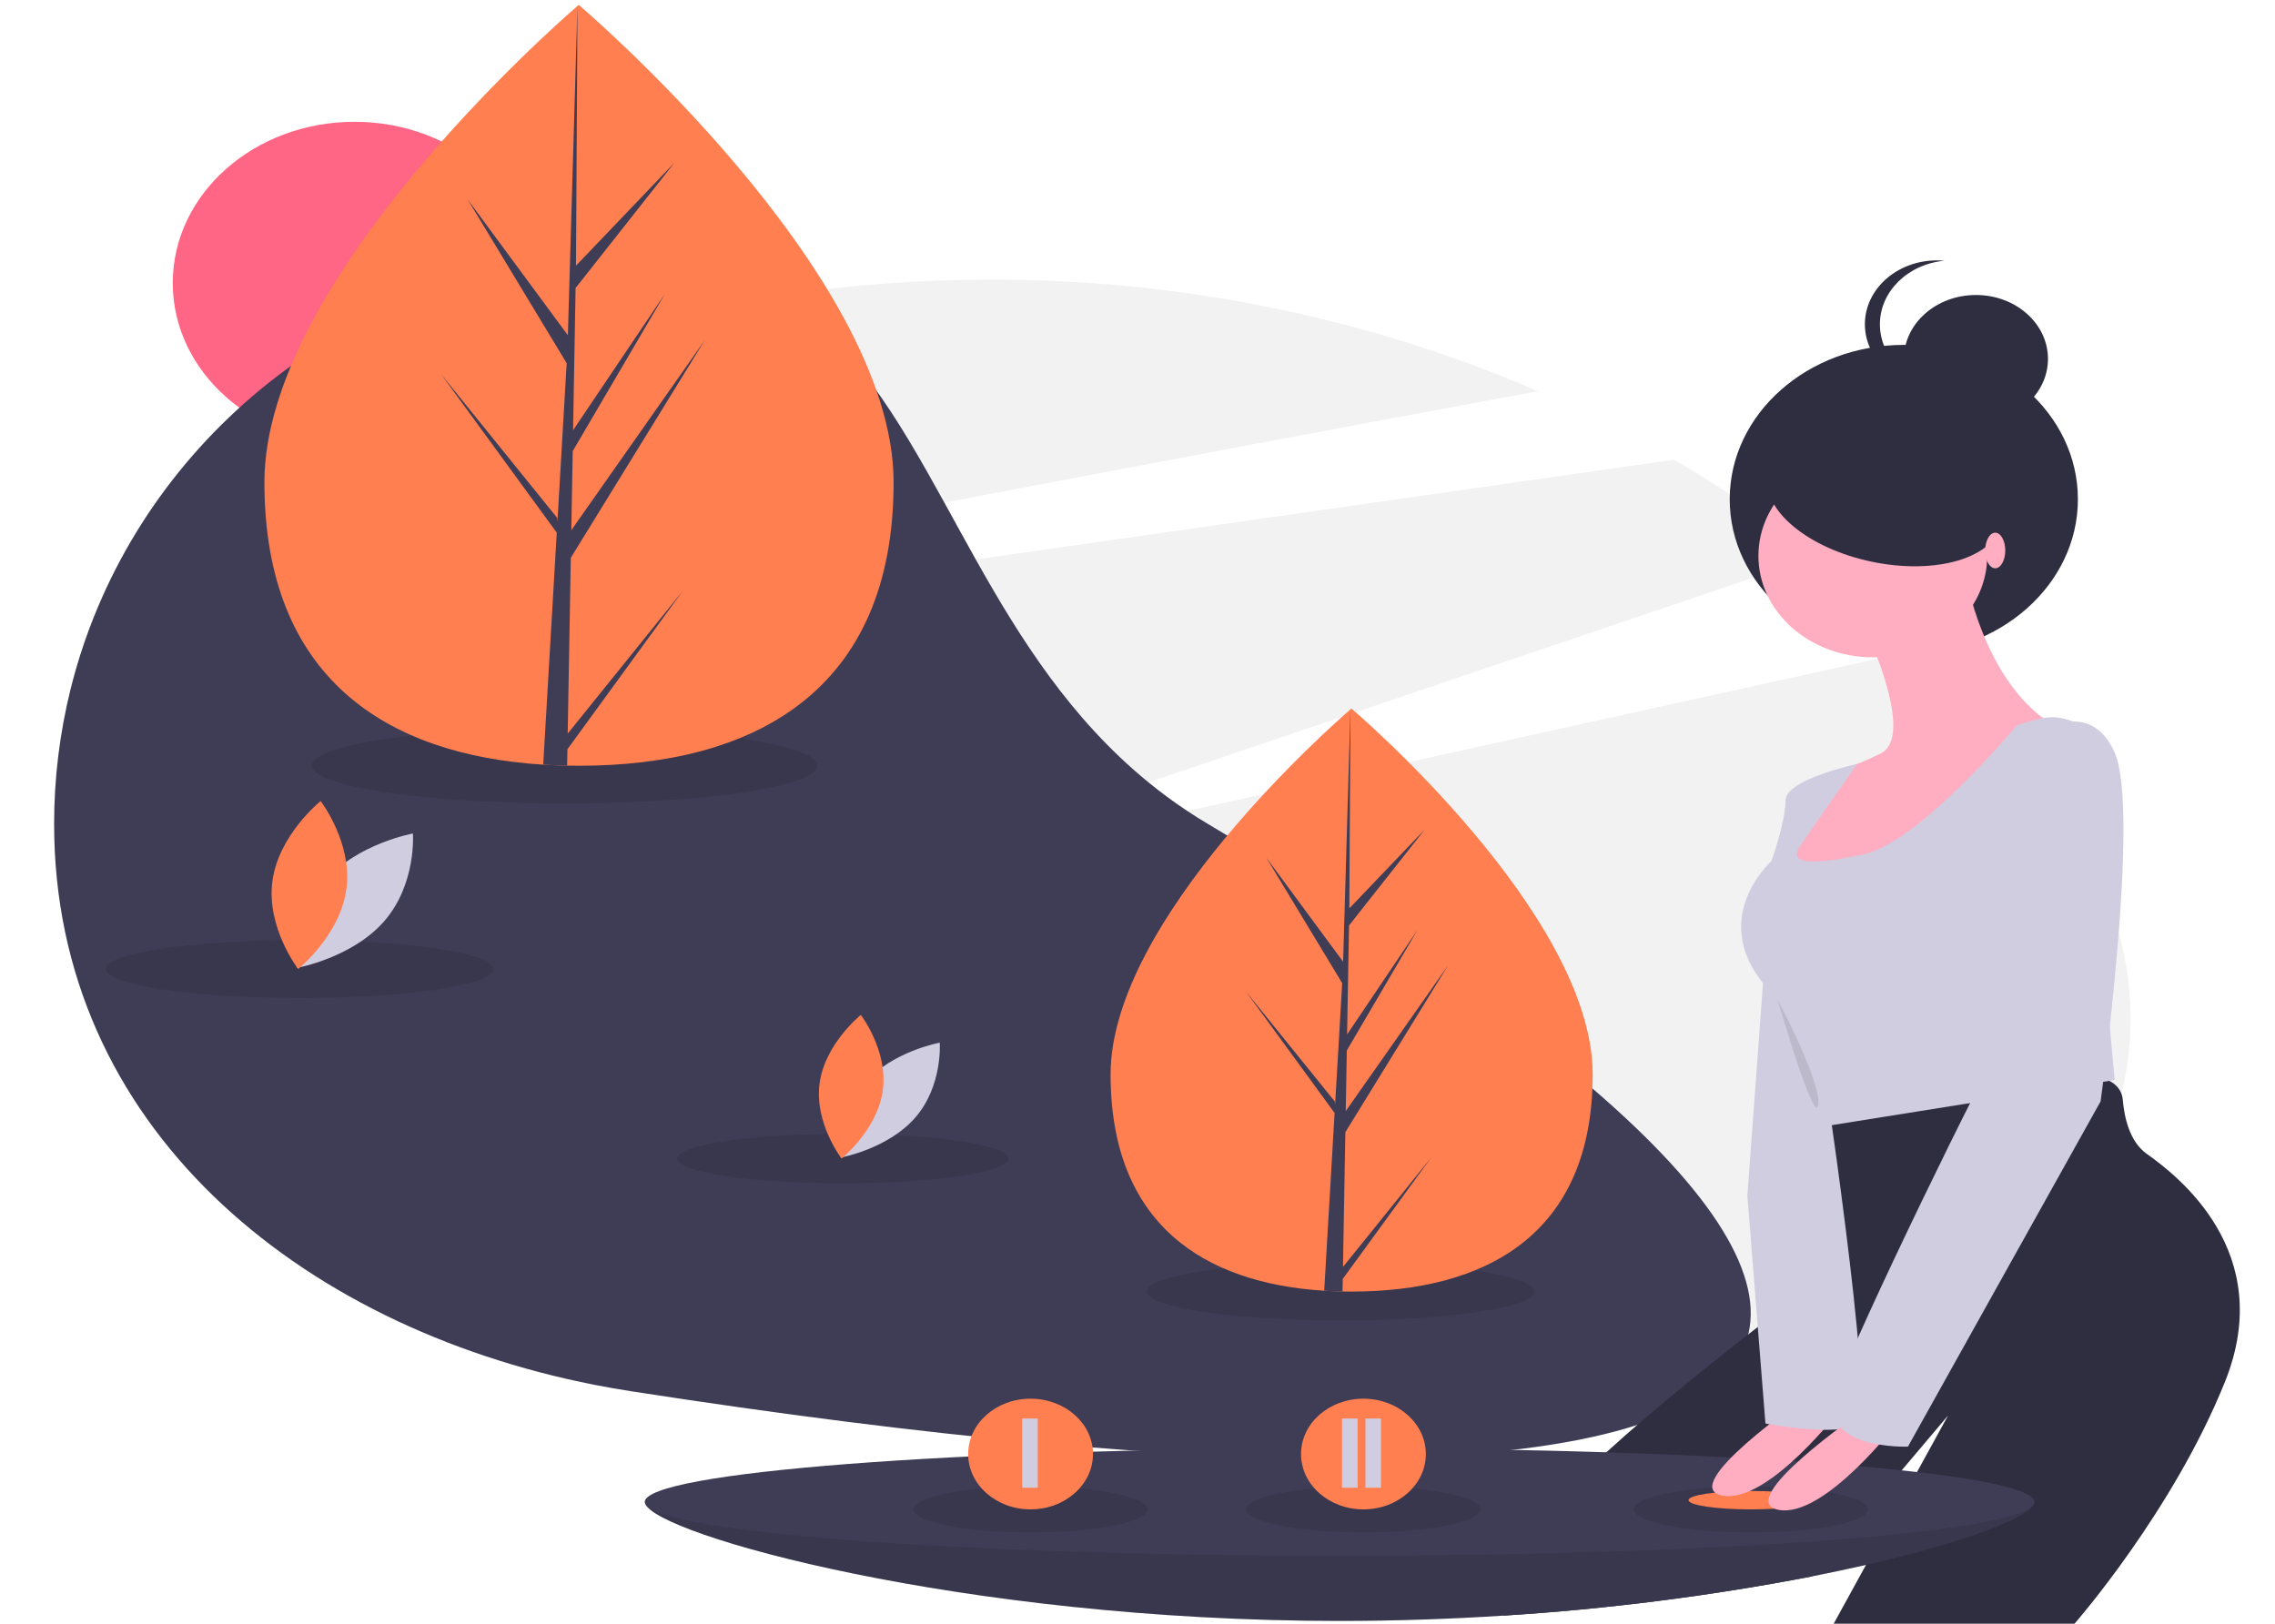
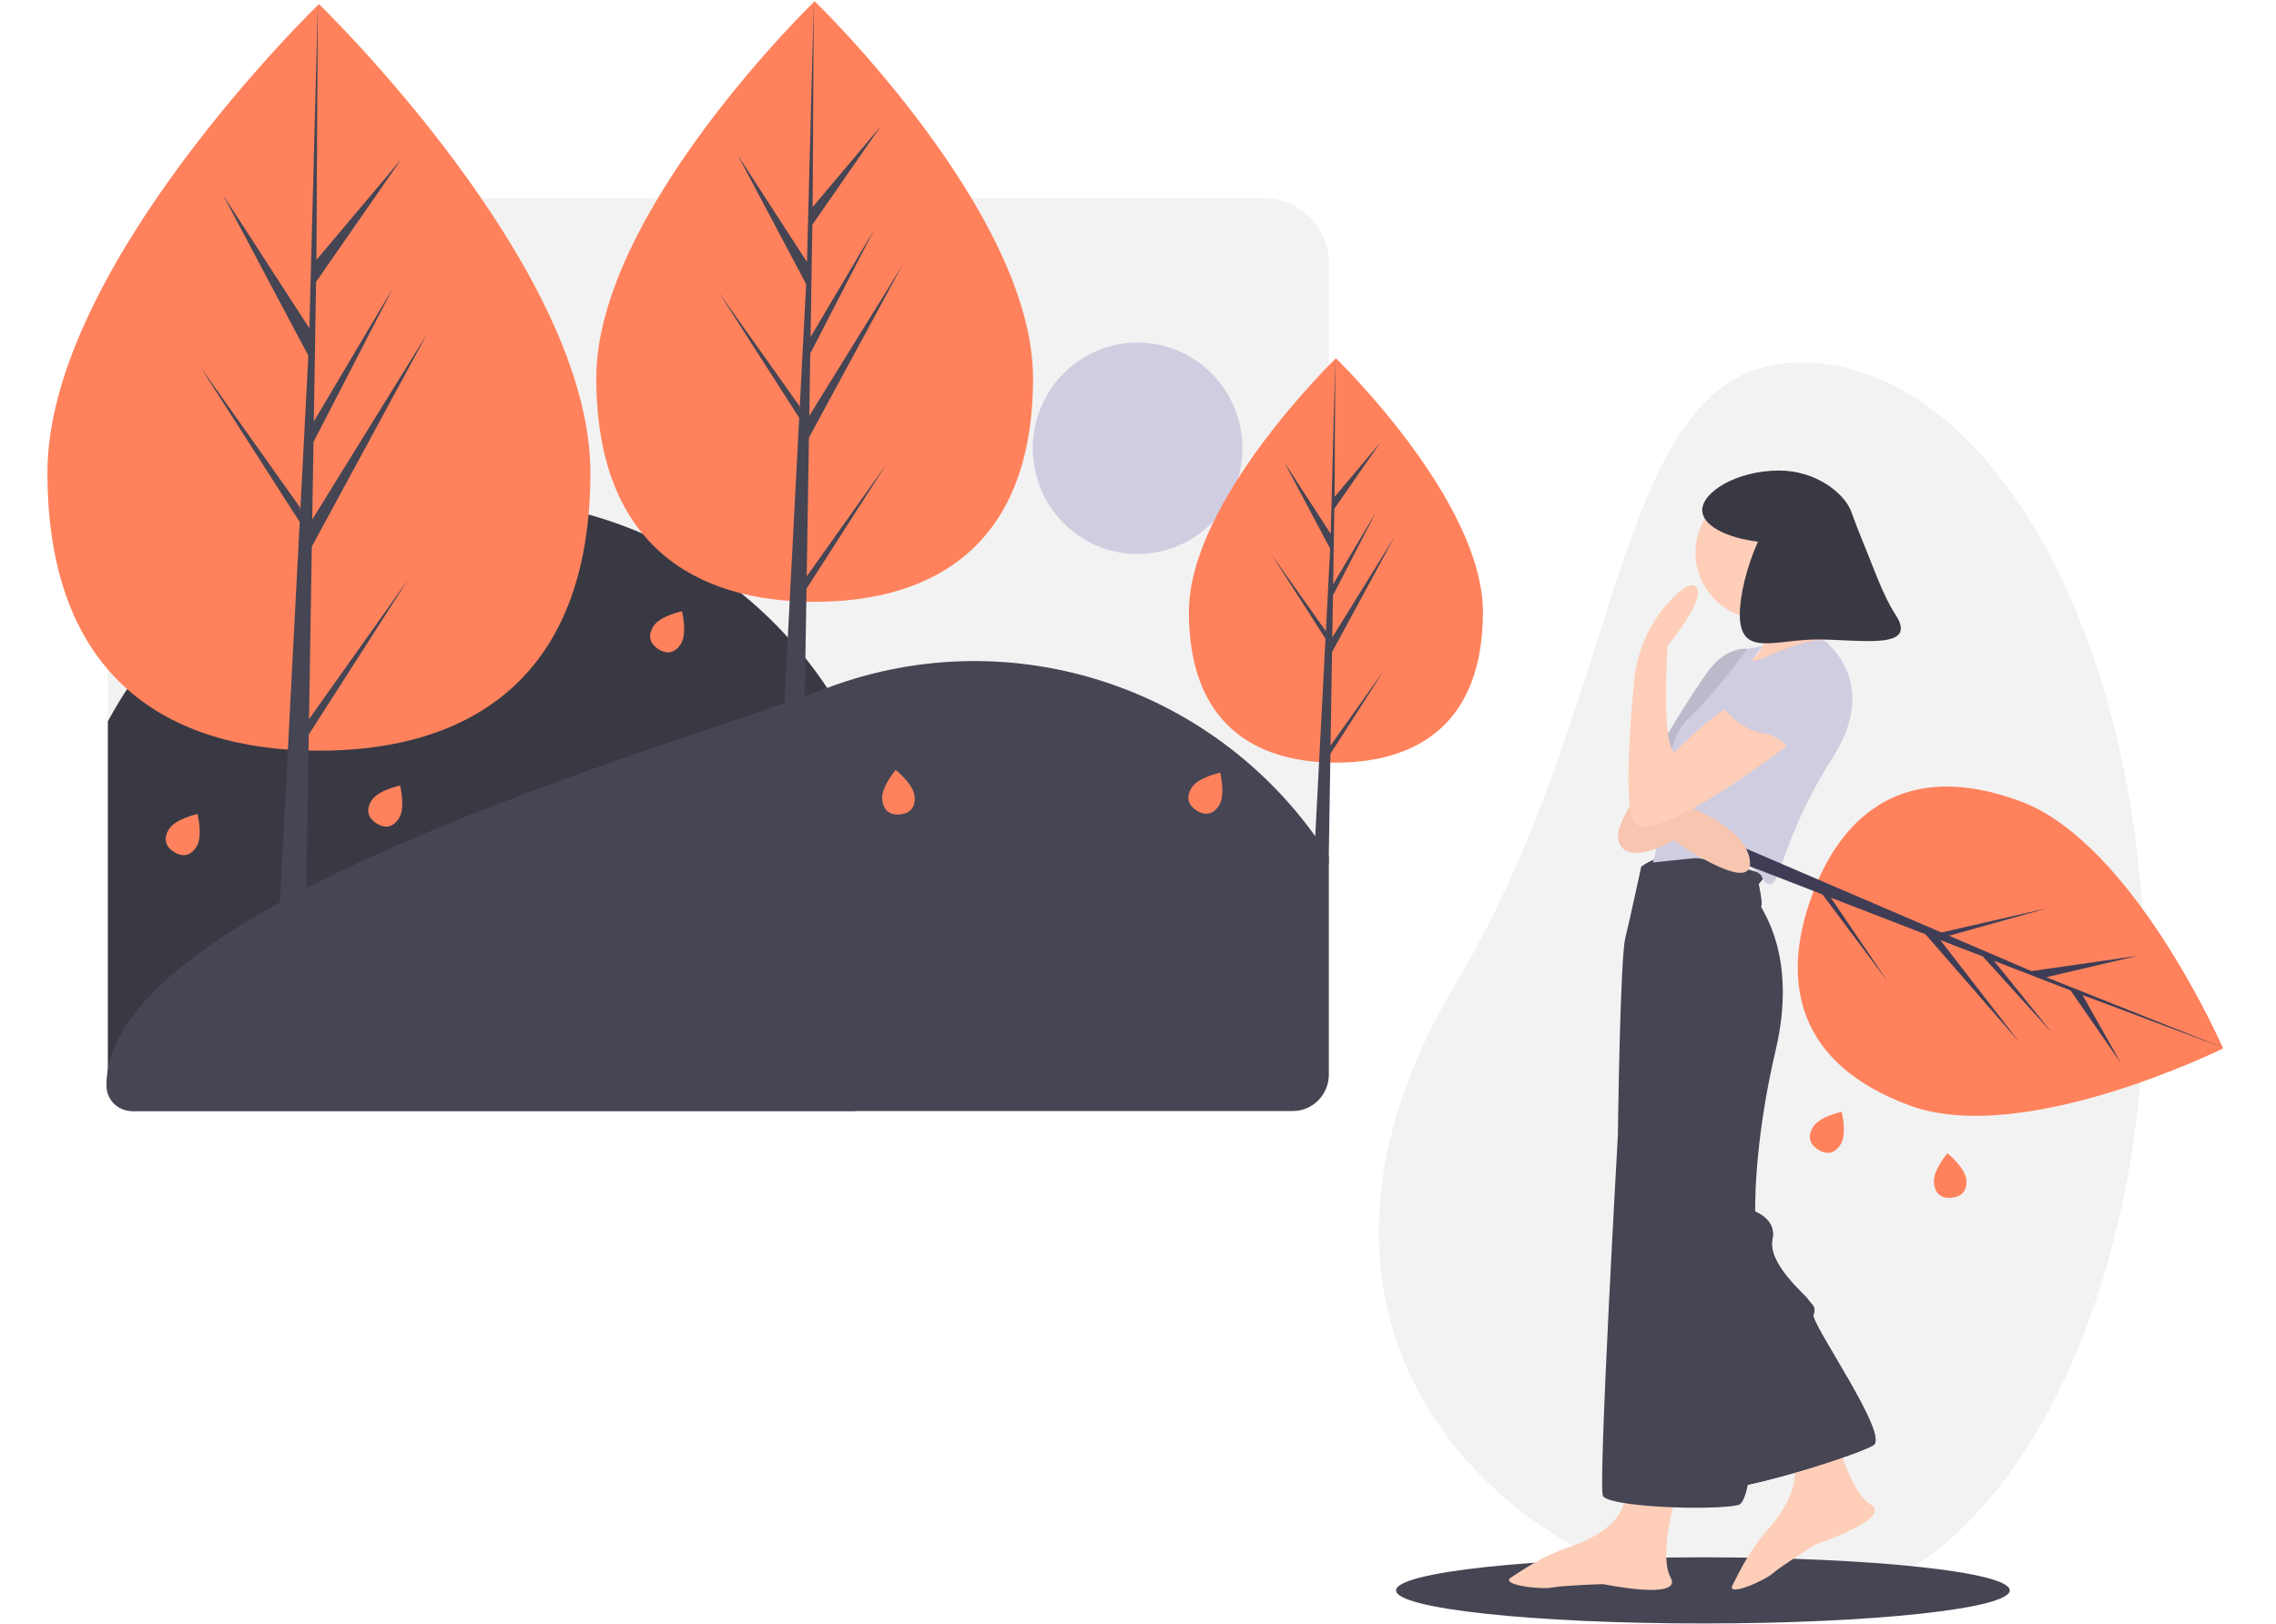
- <svg xmlns="http://www.w3.org/2000/svg" version="1.1" id="f8d7d8f4-b875-4767-a598-99b9608f6632" x="0px" y="0px" width="840.477px" height="600px" viewBox="0 50.975 840.477 600" enable-background="new 0 50.975 840.477 600" xml:space="preserve">
-   <path fill="#F2F2F2" d="M634.536,562.711H219.721C109.782,541.115,20,466.732,20,355.499c-0.016-16.826,2.035-33.603,6.117-50.035  l334.359-47.773l257.937-36.851c18.53,10.753,36.163,22.675,52.763,35.674L424.28,340.052l-116.471,39.411l130.8-28.837  l271.482-59.851c16.492,16.35,31.481,33.845,44.823,52.319l-82.099,54.447l92.757-38.943c0.393,0.6,0.783,1.202,1.172,1.804  C824.941,450.483,751.585,562.711,634.536,562.711z" />
-   <path fill="#F2F2F2" d="M568.249,195.556c-62.789,11.503-139.986,26.042-219.359,41.156  c-114.76,21.858-234.062,44.929-320.918,61.794c1.919-6.66,4.152-13.182,6.7-19.567c68.035-62.481,156.762-104.088,253.284-118.773  h0.008c25.838-3.907,52.002-5.867,78.213-5.858C436.197,154.22,505.314,168.329,568.249,195.556z" />
-   <ellipse fill="#FF6584" cx="130.974" cy="155.542" rx="67.146" ry="59.559" />
-   <path fill="#3F3D56" d="M633.748,562.711c-41.321,35.113-179.773,36.603-400.57,2.362c-4.517-0.702-9.003-1.489-13.457-2.362  C109.782,541.115,20,466.732,20,355.499c-0.016-16.826,2.035-33.603,6.117-50.035c0.576-2.333,1.194-4.652,1.855-6.957  c1.919-6.66,4.152-13.182,6.7-19.567c31.103-77.879,108.252-133.014,198.506-133.014c22.42,0,40.098,5.27,54.778,14.241h0.008  c26.761,16.355,43.552,45.021,60.926,76.546c3.798,6.887,7.62,13.915,11.586,20.979c16.351,29.128,35.037,58.886,63.805,82.361  c4.569,3.74,9.351,7.27,14.328,10.574c2.511,1.674,5.093,3.298,7.748,4.872C618.109,457.434,675.493,527.228,633.748,562.711z" />
-   <ellipse opacity="0.1" enable-background="new    " cx="495.276" cy="528.2" rx="71.56" ry="10.715" />
-   <ellipse opacity="0.1" enable-background="new    " cx="110.689" cy="409.051" rx="71.56" ry="10.715" />
-   <path fill="#D0CDE1" d="M120.226,376.376c-11.819,13.71-10.467,32.24-10.467,32.24s20.513-3.7,32.332-17.41  c11.819-13.71,10.467-32.24,10.467-32.24S132.045,362.666,120.226,376.376z" />
-   <path fill="#FF7F50" d="M127.971,379.456c-2.294,17.139-17.819,29.594-17.819,29.594s-11.807-15.333-9.513-32.471  c2.293-17.139,17.819-29.594,17.819-29.594S130.265,362.317,127.971,379.456z" />
-   <ellipse opacity="0.1" enable-background="new    " cx="311.378" cy="479.091" rx="61.195" ry="9.163" />
-   <path fill="#D0CDE1" d="M319.534,451.149c-10.107,11.724-8.951,27.57-8.951,27.57s17.542-3.164,27.649-14.888  s8.951-27.57,8.951-27.57S329.64,439.424,319.534,451.149z" />
-   <path fill="#FF7F50" d="M326.157,453.782c-1.961,14.656-15.238,25.307-15.238,25.307s-10.097-13.112-8.135-27.768  c1.961-14.656,15.238-25.307,15.238-25.307S328.118,439.126,326.157,453.782z" />
-   <path fill="#FF7F50" d="M588.403,447.935c0.033,59.492-39.829,80.279-89.01,80.3c-1.142,0-2.279-0.01-3.411-0.032  c-2.279-0.043-4.535-0.134-6.767-0.273c-44.389-2.769-78.89-24.59-78.92-79.918c-0.031-57.257,82.429-129.55,88.614-134.896  c0.005,0,0.005,0,0.011-0.005c0.235-0.204,0.355-0.306,0.355-0.306S588.371,388.448,588.403,447.935z" />
-   <path fill="#3F3D56" d="M496.148,519.137l32.548-40.38l-32.628,44.811l-0.085,4.635c-2.279-0.043-4.535-0.134-6.767-0.273  l3.476-59.518l-0.028-0.461l0.06-0.087l0.33-5.624l-32.759-44.895l32.855,40.682l0.083,1.193l2.626-44.968l-28.048-46.395  l28.388,38.492l2.709-93.232l0.011-0.31l0,0.305l-0.419,73.523l27.876-29.159l-27.993,35.491l-0.716,40.265l26.034-38.651  l-26.135,44.571l-0.398,22.389l37.783-53.802l-37.926,61.613L496.148,519.137z" />
-   <ellipse opacity="0.1" enable-background="new    " cx="208.591" cy="333.891" rx="93.393" ry="13.984" />
-   <path fill="#FF7F50" d="M330.13,229.139c0.043,77.642-51.98,104.771-116.165,104.799c-1.491,0.001-2.975-0.013-4.451-0.042  c-2.975-0.056-5.918-0.175-8.831-0.357c-57.931-3.613-102.958-32.092-102.998-104.299c-0.041-74.726,107.577-169.074,115.648-176.05  c0.007,0,0.007,0,0.014-0.006c0.307-0.266,0.464-0.399,0.464-0.399S330.088,151.503,330.13,229.139z" />
-   <path fill="#3F3D56" d="M209.729,322.063l42.478-52.7l-42.582,58.483l-0.111,6.049c-2.975-0.056-5.918-0.175-8.831-0.357  l4.537-77.676l-0.036-0.601l0.078-0.114l0.431-7.34l-42.753-58.591l42.879,53.093l0.108,1.557l3.427-58.687l-36.605-60.549  l37.049,50.236l3.536-121.676l0.014-0.405l0,0.399l-0.547,95.954l36.38-38.055L212.649,157.4l-0.934,52.549l33.977-50.443  l-34.108,58.169l-0.519,29.22l49.31-70.216l-49.497,80.41L209.729,322.063z" />
-   <ellipse fill="#2F2E41" cx="703.344" cy="235.466" rx="64.316" ry="57.049" />
-   <path fill="#2F2E41" d="M822.013,561.53c-19.272,48.012-55.607,89.445-55.607,89.445h-88.974l11.932-21.722l5.976-10.874  l8.637-15.723l4.246-7.729l11.471-20.896l-17.13,20.265l-7.398,8.743L681.14,619.64l-11.702,13.839  c-37.548,7.241-75.633,12.085-113.963,14.496c-0.144-4.005,0.576-11.88,6.312-22.83c3.05-5.727,6.707-11.183,10.924-16.294  c3.945-4.816,8.211-9.417,12.778-13.78c2.536-2.437,5.207-4.926,7.965-7.44c35.893-32.732,87.686-70.16,87.686-70.16l-14.824-51.958  l106.699-16.072c5.24-0.791,10.21,2.335,11.102,6.983c0.051,0.264,0.087,0.53,0.11,0.798c0.576,6.86,2.613,15.68,8.877,20.129  C804.22,485.242,841.295,513.526,822.013,561.53z" />
-   <path fill="#3F3D56" d="M751.562,605.971c0,0.173-0.03,0.346-0.086,0.511c-1.499,5.071-24.643,14.18-62.112,22.77  c-6.254,1.423-12.912,2.838-19.926,4.227c-37.548,7.241-75.633,12.085-113.963,14.496c-19.426,1.253-39.707,1.969-60.574,1.969  c-139.605,0-253.173-32.017-256.565-43.461c-0.057-0.166-0.086-0.338-0.086-0.511c-0.001-0.109,0.011-0.218,0.038-0.324  c0.009-0.067,0.028-0.133,0.058-0.196c3.718-9.945,117.152,4.781,256.555,4.781c27.122,0,53.273-0.554,77.81-1.38  c48.738-1.645,91.174-4.338,122.456-5.812c3.046-0.136,5.985-0.273,8.81-0.383c28.697-1.202,46.077-0.997,47.489,2.795  c0.029,0.063,0.049,0.129,0.058,0.196C751.55,605.754,751.563,605.862,751.562,605.971z" />
-   <path opacity="0.1" enable-background="new    " d="M751.562,605.971c0,0.173-0.03,0.346-0.086,0.511  c-1.499,5.071-24.643,14.18-62.112,22.77c-6.254,1.423-12.912,2.838-19.926,4.227c-37.548,7.241-75.633,12.085-113.963,14.496  c-19.426,1.253-39.707,1.969-60.574,1.969c-139.605,0-253.173-32.017-256.565-43.461c-0.057-0.166-0.086-0.338-0.086-0.511  c-0.001-0.109,0.011-0.218,0.038-0.324c0.009-0.067,0.028-0.133,0.058-0.196c3.718-9.945,117.152,4.781,256.555,4.781  c27.122,0,53.273-0.554,77.81-1.38c48.738-1.645,91.174-4.338,122.456-5.812c3.046-0.136,5.985-0.273,8.81-0.383  c28.697-1.202,46.077-0.997,47.489,2.795c0.029,0.063,0.049,0.129,0.058,0.196C751.55,605.754,751.563,605.862,751.562,605.971z" />
-   <ellipse fill="#3F3D56" cx="494.905" cy="605.973" rx="256.658" ry="19.858" />
-   <ellipse opacity="0.1" enable-background="new    " cx="646.861" cy="608.724" rx="43.233" ry="8.522" />
-   <ellipse fill="#FF7F50" cx="646.861" cy="605.315" rx="23.058" ry="3.409" />
-   <path fill="#FFAEC1" d="M666.718,567.569c0,0-47.49,32.766-30.436,36.055s44.487-32.884,44.487-32.884L666.718,567.569z" />
-   <ellipse fill="#FFAEC1" cx="691.891" cy="256.37" rx="42.263" ry="37.488" />
-   <path fill="#FFAEC1" d="M691.891,289.912c0,0,14.829,33.542,2.966,39.461c-11.863,5.919-17.795,6.577-17.795,6.577l-12.605,19.073  l-7.414,19.73l59.316,1.973l41.521-58.533c0,0-20.019-9.207-30.4-48.668L691.891,289.912z" />
-   <path fill="#D0CDE1" d="M769.373,319.178c0,0-7.542-4.395-14.522-2.855c-3.412,0.664-6.743,1.62-9.946,2.855  c0,0-38.556,46.695-59.316,48.01c0,0-27.434,6.577-20.761-3.288c6.673-9.865,21.295-30.629,21.295-30.629  s-26.485,5.637-26.485,13.53s-5.19,22.361-5.19,22.361s-25.209,22.361,0,48.668c25.209,26.307,15.57,49.983,15.57,49.983  l111.218-17.757L769.373,319.178z" />
-   <path fill="#D0CDE1" d="M652.223,402.046l-6.673,90.76l6.673,84.183c0,0,27.434,5.261,34.107,0  c6.673-5.261-14.088-141.401-14.088-141.401L652.223,402.046z" />
-   <ellipse fill="#2F2E41" cx="729.992" cy="183.589" rx="26.613" ry="23.606" />
-   <path fill="#2F2E41" d="M694.508,170.802c0.001-12.085,10.291-22.219,23.841-23.479c-0.921-0.085-1.846-0.127-2.772-0.128  c-14.698,0-26.613,10.569-26.613,23.606c0,13.037,11.915,23.606,26.613,23.606c0.926,0,1.851-0.043,2.772-0.128  C704.798,193.021,694.508,182.888,694.508,170.802z" />
-   <path fill="#2F2E41" d="M653.425,225.167c3.775-12.6,26.028-18.291,49.703-12.71c23.675,5.581,39.808,20.319,36.033,32.919  c-3.775,12.6-26.028,18.291-49.703,12.71C665.783,252.506,649.65,237.768,653.425,225.167z" />
-   <path fill="#FFAEC1" d="M687.479,572.831c0,0-47.49,32.766-30.436,36.055c17.053,3.288,44.487-32.884,44.487-32.884L687.479,572.831  z" />
-   <path fill="#D0CDE1" d="M750.837,323.124c0,0,20.761-15.784,30.4,5.919s-5.19,128.905-5.19,128.905l-71.179,127.589  c0,0-34.107,1.315-26.692-20.388s57.463-123.972,60.428-126.603S750.837,323.124,750.837,323.124z" />
-   <path opacity="0.1" enable-background="new    " d="M656.678,420.252c0,0,16.362,30.776,15.037,39.004  C670.389,467.485,656.678,420.252,656.678,420.252z" />
-   <ellipse fill="#FFAEC1" cx="737.12" cy="254.397" rx="3.707" ry="6.577" />
-   <ellipse opacity="0.1" enable-background="new    " cx="380.737" cy="608.724" rx="43.233" ry="8.522" />
-   <ellipse fill="#FF7F50" cx="380.737" cy="588.271" rx="23.058" ry="20.452" />
-   <ellipse opacity="0.1" enable-background="new    " cx="503.711" cy="608.724" rx="43.233" ry="8.522" />
-   <ellipse fill="#FF7F50" cx="503.711" cy="588.271" rx="23.058" ry="20.452" />
-   <rect x="377.623" y="575.152" fill="#D0CDE1" width="5.764" height="25.566" />
-   <rect x="495.794" y="575.152" fill="#D0CDE1" width="5.764" height="25.566" />
-   <rect x="504.441" y="575.152" fill="#D0CDE1" width="5.764" height="25.566" />
+ <svg xmlns="http://www.w3.org/2000/svg" version="1.1" id="a2bf0e62-d46b-4c0f-9d8e-4cf60e4b73ff" x="0px" y="0px" width="778px" height="555px" viewBox="0 0 778 555" enable-background="new 0 0 778 555" xml:space="preserve">
+   <path fill="#F2F2F2" d="M454.227,89.978v277.398c0,6.868-5.521,12.436-12.331,12.436l0,0H45.565c-4.801,0-8.692-3.925-8.692-8.766  V124.238c0-31.169,25.055-56.437,55.962-56.437l0,0h339.403C444.382,67.802,454.227,77.73,454.227,89.978z" />
+   <path fill="#393944" d="M307.039,315.847c0.032,22.178-5.003,44.066-14.714,63.965H45.565c-4.801,0-8.692-3.925-8.692-8.766V246.59  c37.914-70.38,125.223-96.438,195.011-58.202C278.209,213.769,307.049,262.68,307.039,315.847L307.039,315.847z" />
+   <path fill="#454554" d="M454.227,292.703v74.673c0,6.868-5.521,12.436-12.331,12.436l0,0H45.018c-4.765,0-8.628-3.895-8.63-8.701  v-0.089c0-62.197,191.823-115.248,246.365-135.849C346.214,211.282,417.606,235.234,454.227,292.703L454.227,292.703z" />
+   <ellipse fill="#D0CDE1" cx="388.864" cy="153.251" rx="35.829" ry="36.133" />
+   <path fill="#FF825C" d="M201.813,161.541c0,70.481-41.548,95.091-92.799,95.091s-92.799-24.609-92.799-95.091  S109.014,1.396,109.014,1.396S201.813,91.059,201.813,161.541z" />
+   <polygon fill="#454554" points="105.633,245.85 106.584,186.864 146.137,113.889 106.732,177.61 107.16,151.088 134.42,98.291   107.273,144.069 107.273,144.069 108.041,96.366 137.232,54.334 108.162,88.865 108.643,1.396 105.625,117.19 105.873,112.413   76.195,66.6 105.397,121.582 102.632,174.858 102.55,173.444 68.336,125.232 102.446,178.44 102.1,185.102 102.038,185.202   102.067,185.749 95.051,320.914 104.424,320.914 105.549,251.099 139.575,198.022 " />
+   <path fill="#FF825C" d="M353.12,129.239c0,56.695-33.421,76.491-74.647,76.491s-74.647-19.796-74.647-76.491  s74.647-128.82,74.647-128.82S353.12,72.544,353.12,129.239z" />
+   <polygon fill="#454554" points="275.754,197.057 276.518,149.608 308.335,90.908 276.638,142.165 276.982,120.83 298.91,78.361   277.073,115.185 277.073,115.185 277.691,76.813 301.172,43.002 277.788,70.779 278.175,0.419 275.747,93.563 275.947,89.72   252.074,52.869 275.564,97.097 273.34,139.951 273.274,138.813 245.752,100.032 273.19,142.832 272.912,148.191 272.862,148.272   272.885,148.712 267.241,257.437 274.782,257.437 275.686,201.279 303.057,158.584 " />
+   <path fill="#FF825C" d="M506.903,209.215c0,38.169-22.5,51.496-50.255,51.496s-50.255-13.327-50.255-51.496  s50.255-86.726,50.255-86.726S506.903,171.046,506.903,209.215z" />
+   <polygon fill="#454554" points="454.817,254.872 455.332,222.929 476.752,183.409 455.413,217.918 455.644,203.554 470.407,174.962   455.705,199.753 455.705,199.753 456.121,173.92 471.93,151.157 456.187,169.858 456.447,122.489 454.813,185.196 454.947,182.61   438.875,157.8 454.689,187.576 453.192,216.427 453.147,215.661 434.619,189.552 453.091,218.367 452.904,221.974 452.871,222.029   452.886,222.325 449.086,295.523 454.163,295.523 454.772,257.715 473.199,228.971 " />
+   <path fill="#FF825C" d="M136.423,279.639c-2.224,3.578-5.11,3.494-7.712,1.849c-2.602-1.645-3.934-4.228-1.71-7.805  c2.224-3.578,9.764-5.151,9.764-5.151S138.647,276.061,136.423,279.639z" />
+   <path fill="#FF825C" d="M67.186,289.404c-2.224,3.578-5.11,3.494-7.712,1.849s-3.934-4.228-1.71-7.805  c2.224-3.578,9.764-5.151,9.764-5.151S69.41,285.826,67.186,289.404z" />
+   <path fill="#FF825C" d="M312.633,272.193c0.412,4.202-1.922,5.917-4.978,6.221c-3.056,0.304-5.677-0.916-6.088-5.119  c-0.412-4.202,4.598-10.1,4.598-10.1S312.221,267.991,312.633,272.193z" />
+   <path fill="#FF825C" d="M232.772,220.069c-2.224,3.578-5.11,3.494-7.712,1.849s-3.934-4.228-1.71-7.806s9.764-5.151,9.764-5.151  S234.997,216.491,232.772,220.069z" />
+   <path fill="#FF825C" d="M416.757,275.244c-2.224,3.578-5.11,3.494-7.712,1.849s-3.934-4.228-1.71-7.805s9.764-5.151,9.764-5.151  S418.981,271.666,416.757,275.244z" />
+   <path fill="#F2F2F2" d="M733.161,336.136c0,117.201-52.766,209.659-117.746,212.212c-84.739,3.328-195.49-81.882-117.746-212.212  c59.907-100.43,52.717-212.212,117.746-212.212S733.161,218.935,733.161,336.136z" />
+   <ellipse fill="#454554" cx="582.102" cy="543.691" rx="104.883" ry="11.309" />
+   <path fill="#FF825C" d="M672.138,403.245c0.412,4.202-1.922,5.917-4.978,6.221s-5.677-0.916-6.088-5.119  c-0.412-4.202,4.598-10.1,4.598-10.1S671.727,399.043,672.138,403.245z" />
+   <path fill="#FF825C" d="M629.202,391.186c-2.224,3.578-5.11,3.494-7.712,1.849s-3.934-4.228-1.71-7.805  c2.224-3.578,9.764-5.151,9.764-5.151S631.426,387.608,629.202,391.186z" />
+   <path fill="#FECEB8" d="M626.789,487.886c0,0,4.967,21.795,12.703,26.492c7.737,4.697-18.884,13.605-18.884,13.605  s-11.586,7.244-14.595,9.863c-3.009,2.619-15.906,8.223-13.781,4.061c2.126-4.162,5.861-12.076,11.758-18.652  c5.897-6.575,13.651-18.346,6.897-27.514S626.789,487.886,626.789,487.886z" />
+   <path fill="#D0CDE1" d="M599.894,222.739l-2.603-0.938c0,0-6.694-0.938-12.831,6.939c-6.136,7.876-20.176,31.786-20.176,31.786  l-5.207,12.377l18.409,0.563l13.853-30.755L599.894,222.739z" />
+   <path opacity="0.1" enable-background="new    " d="M599.894,222.739l-2.603-0.938c0,0-6.694-0.938-12.831,6.939  c-6.136,7.876-20.176,31.786-20.176,31.786l-5.207,12.377l18.409,0.563l13.853-30.755L599.894,222.739z" />
+   <path fill="#2F2E41" d="M597.105,413.174c0,0,10.506,2.344,8.74,10.502c-1.766,8.157,10.971,18.753,12.18,20.534  s2.975,2.532,1.859,5.251c-1.116,2.719,25.94,41.069,20.547,44.538s-49.091,17.065-52.996,14.346  c-3.905-2.719-7.066-91.701-7.066-91.701L597.105,413.174z" />
+   <path fill="#454554" d="M597.105,413.174c0,0,10.506,2.344,8.74,10.502c-1.766,8.157,10.971,18.753,12.18,20.534  s2.975,2.532,1.859,5.251c-1.116,2.719,25.94,41.069,20.547,44.538s-49.091,17.065-52.996,14.346  c-3.905-2.719-7.066-91.701-7.066-91.701L597.105,413.174z" />
+   <path fill="#FECEB8" d="M573.21,509.939c0,0-6.508,21.378-2.138,29.348s-23.099,2.256-23.099,2.256s-13.625,0.429-17.53,1.179  s-17.852-0.903-13.947-3.434c3.905-2.532,11.064-7.501,19.432-10.22s20.919-9.001,19.618-20.347  C554.243,497.374,573.21,509.939,573.21,509.939z" />
+   <path fill="#454554" d="M561.03,296.25c3.602-2.595,7.94-3.943,12.366-3.844c7.159,0.281,30.589,5.907,29.938,7.032  c-0.642,0.99-1.357,1.93-2.138,2.813c0,0,1.488,6.845,0.837,7.501s12.738,16.127,4.928,49.32  c-7.81,33.192-6.973,56.165-6.973,56.165s3.161,97.327-5.857,99.296c-9.019,1.969-44.535,0.656-46.209-3.188  s5.114-123.206,5.114-123.206s0.744-60.009,2.51-67.323C557.311,313.503,561.03,296.25,561.03,296.25z" />
+   <ellipse fill="#FECEB8" cx="601.986" cy="188.937" rx="22.407" ry="22.597" />
+   <path fill="#FECEB8" d="M598.592,203.893c0,0,13.853,13.69-3.254,24.285c-12.046,7.461,29.101-5.813,29.101-5.813  s-8.554-22.035-7.252-27.098S598.592,203.893,598.592,203.893z" />
+   <path fill="#D0CDE1" d="M602.032,225.271c0,0,19.246-8.908,22.407-5.72s16.828,16.315,1.953,39.568  c-14.876,23.254-17.758,40.694-20.269,42.663c-2.51,1.969-4.091-2.532-4.091-2.532s-7.252-6.657-11.994-6.657  s-25.01,2.25-25.01,2.25l5.671-22.691c0,0-2.789-17.909,6.694-26.816c9.483-8.908,19.897-23.535,19.897-23.535l5.37-0.989  l-3.546,4.554C599.115,225.366,598.592,226.771,602.032,225.271z" />
+   <path fill="#FF825C" d="M652.794,377.926c-38.856-14.312-43.987-42.604-33.58-71.34s32.41-47.034,71.266-32.723  s69.444,84.55,69.444,84.55S691.65,392.238,652.794,377.926z" />
+   <polygon fill="#3F3D56" points="625.845,306.88 658.171,319.39 690.37,356.385 663.242,321.353 677.777,326.978 701.348,352.983   681.623,328.467 681.623,328.467 707.765,338.584 725.01,363.486 711.876,340.174 760,358.205 696.776,333 699.359,334.109   730.642,326.772 694.401,331.98 665.592,319.612 666.388,319.853 699.914,310.459 663.655,318.781 660.052,317.234 660.01,317.179   659.702,317.084 586.612,285.704 584.708,290.96 622.969,305.767 645.32,335.623 " />
+   <path fill="#F7C5B0" d="M557.776,274.778c0,0-8.275,11.252-2.789,15.471s17.014-3,17.014-3s26.591,18.659,26.219,7.689  s-19.431-18.566-19.431-18.566l-12.831,0.375l1.952-6.47l-5.393-0.563L557.776,274.778z" />
+   <path fill="#FECEB8" d="M613.282,253.119c0,0-52.252,40.6-55.599,26.348c-2.175-9.263-0.502-32.07,0.936-46.904  c1.028-10.8,5.811-20.886,13.502-28.473c3.135-3.08,6.043-5.013,7.504-3.573c4.091,4.032-9.576,20.159-9.576,20.159  s-2.231,32.724,2.231,36.474c0,0,16.168-15.744,19.52-15.514C595.152,241.867,613.282,253.119,613.282,253.119z" />
+   <path fill="#393944" d="M647.893,210.067c-4.28-6.498-7.815-16.949-11.628-26.154c-1.236-2.983-2.365-6.005-3.471-9.04  c-2.228-6.117-11.93-14.012-24.636-14.012c-14.522,0-26.295,7.37-26.295,13.554c0,5.112,8.05,9.421,19.045,10.762  c-3.863,8.696-6.19,18.346-6.19,24.89c0,14.808,11.903,8.545,26.587,8.545S656.018,222.402,647.893,210.067z" />
+   <path fill="#D0CDE1" d="M624.439,227.803c0,0,9.297,23.91-11.622,29.348c0,0-4.091-5.72-10.785-6.657  c-6.694-0.938-12.645-7.97-12.645-7.97s13.667-19.409,24.359-19.784S624.439,227.803,624.439,227.803z" />
</svg>
